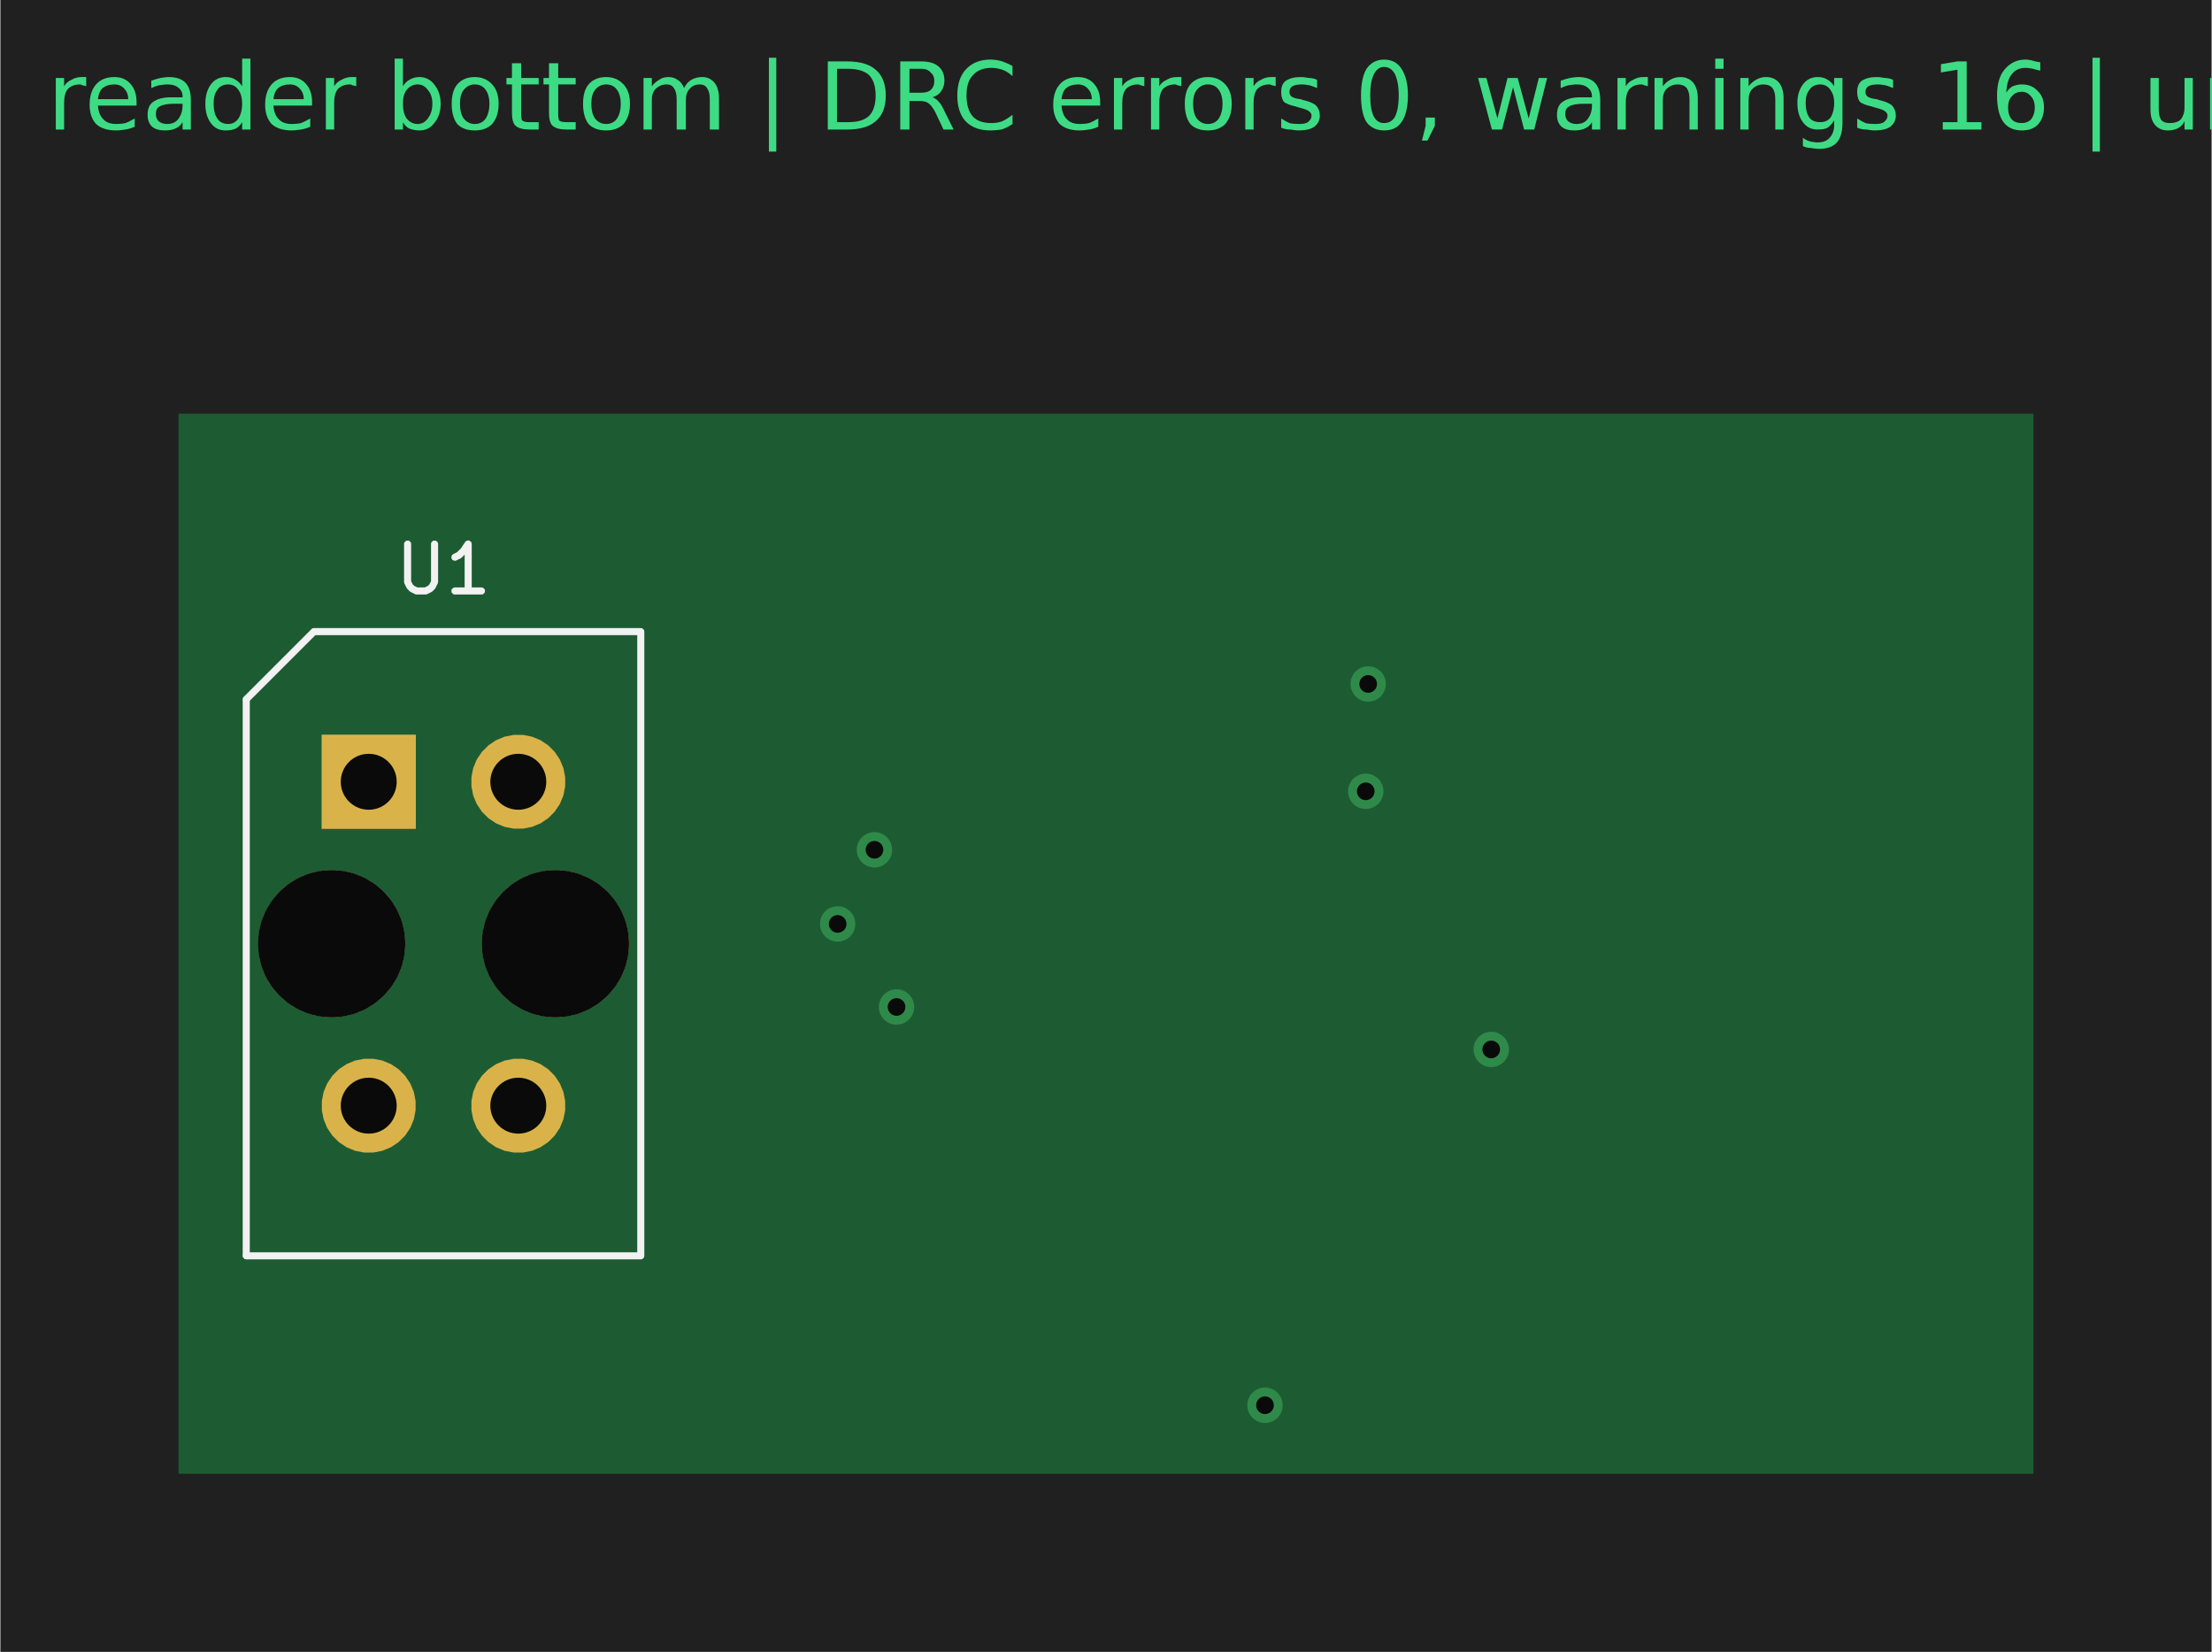
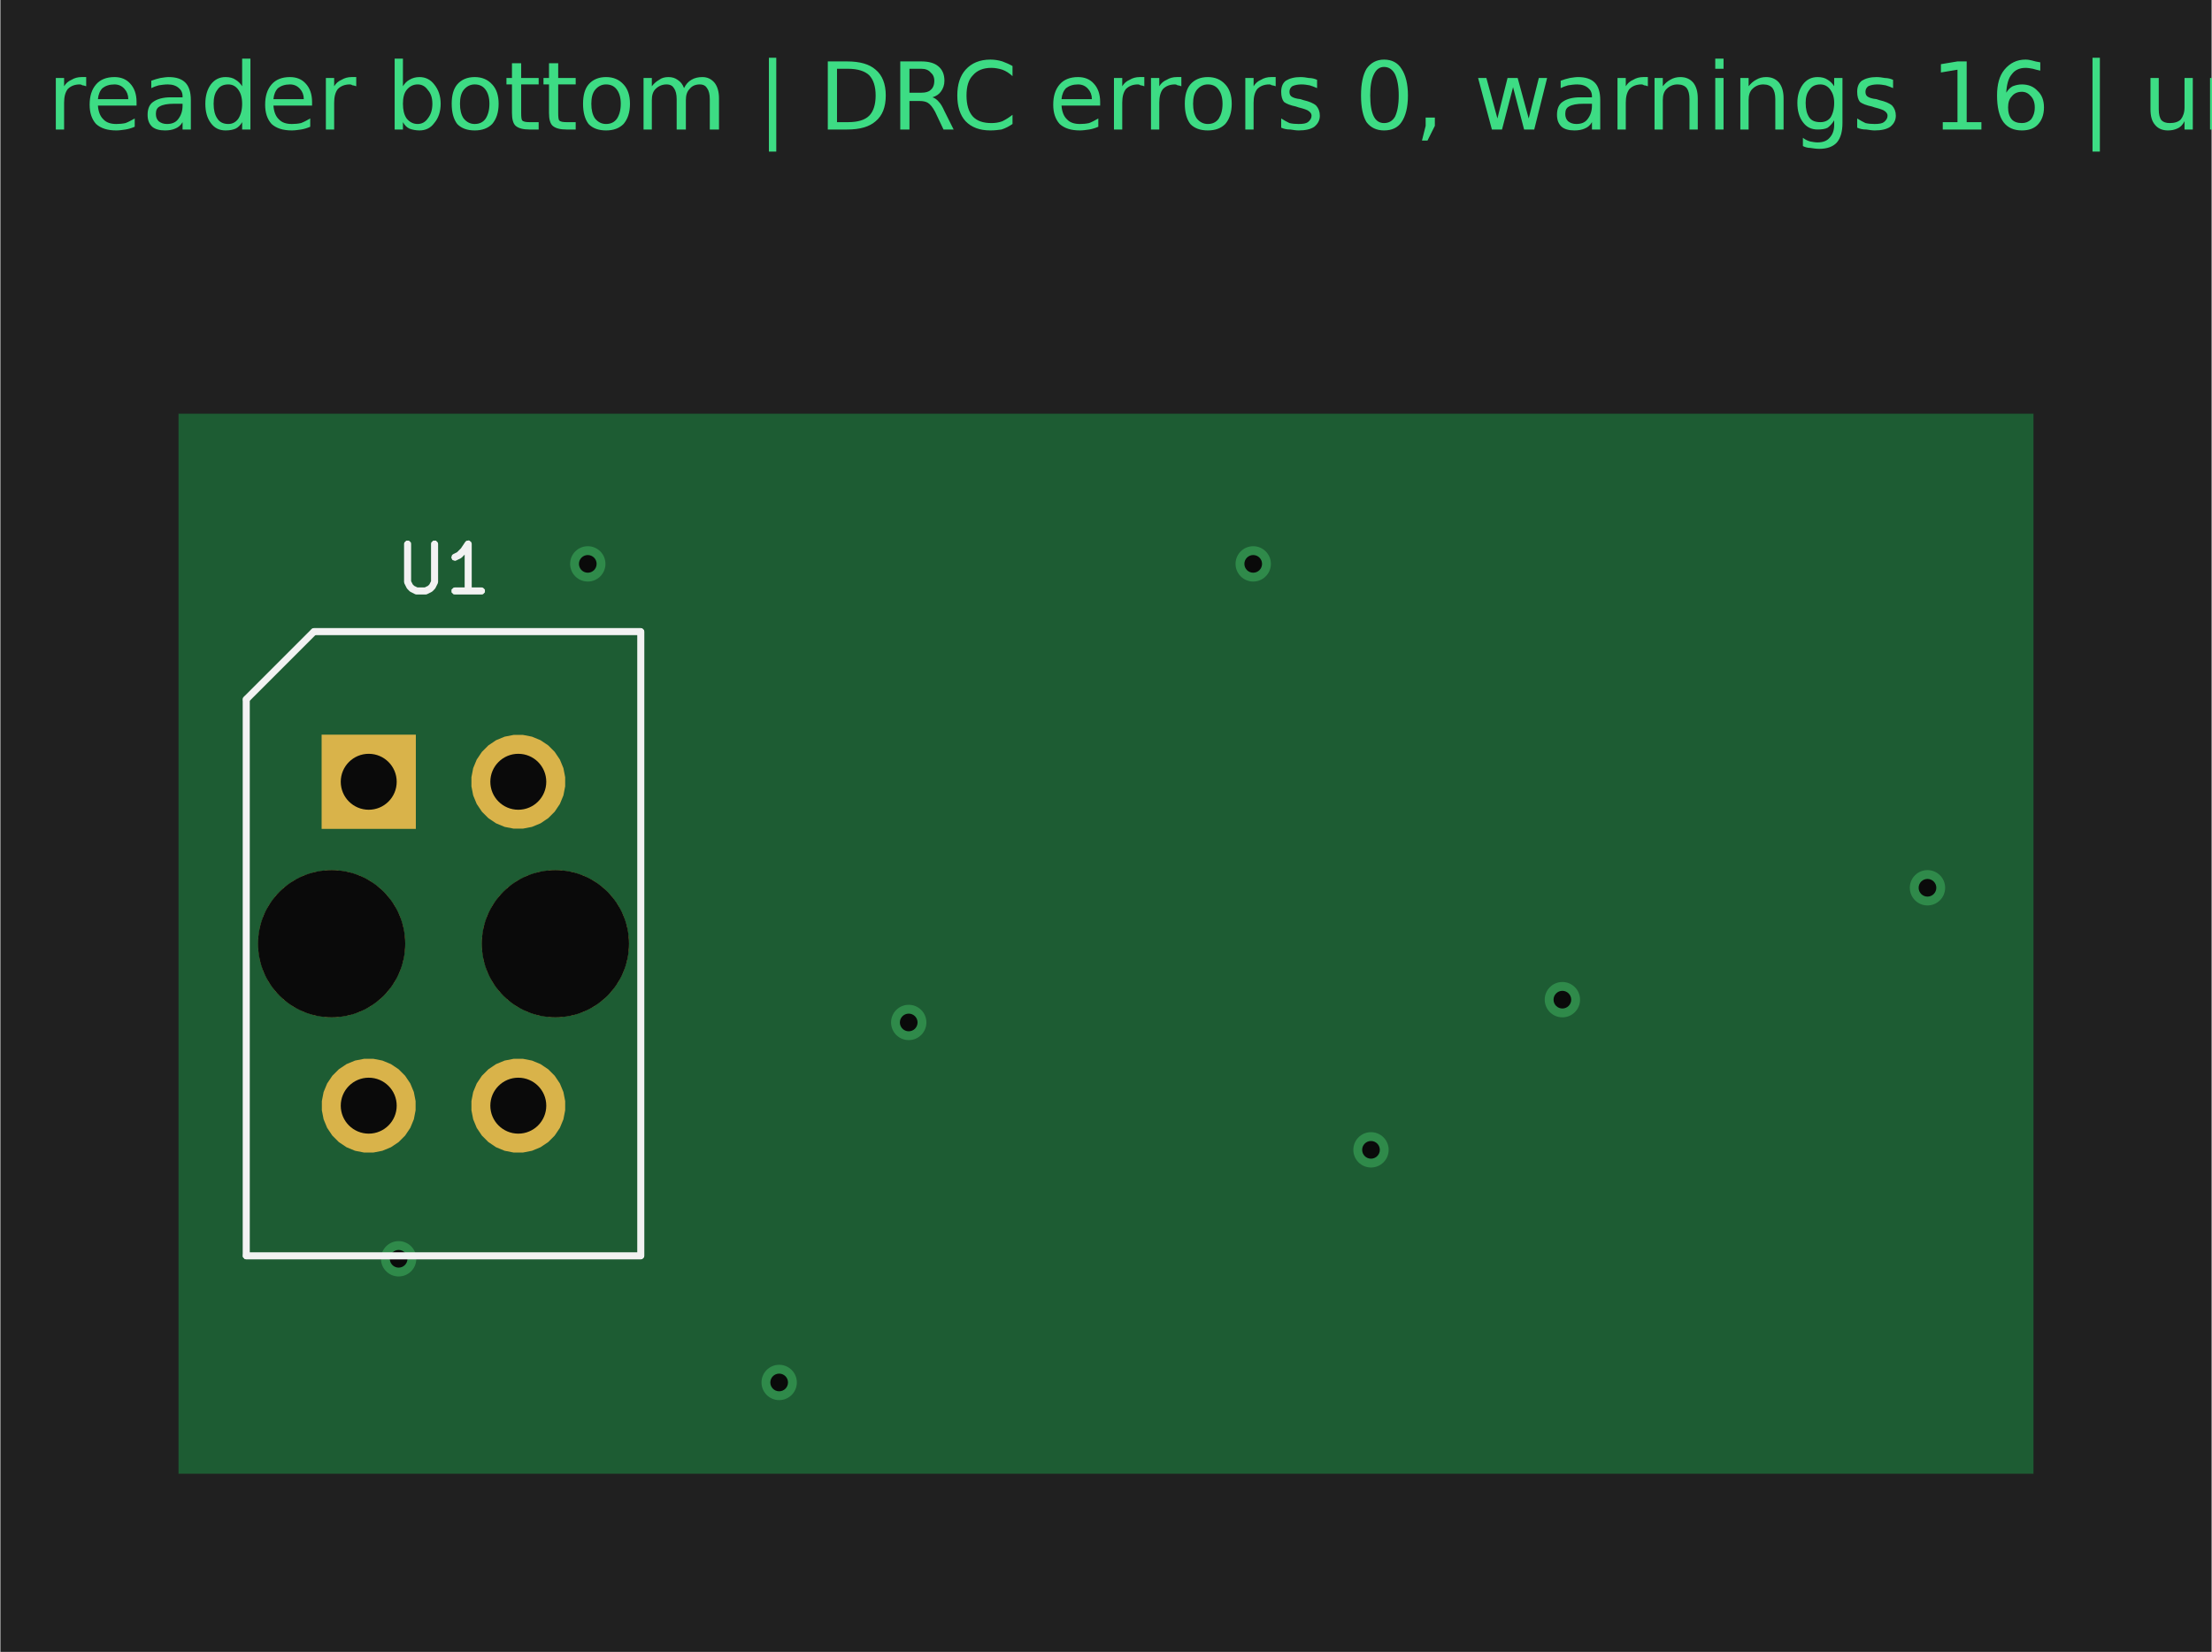
<svg xmlns="http://www.w3.org/2000/svg" width="84.5mm" height="63.1mm" viewBox="0 0 37.550 28.050">
  <rect width="100%" height="100%" fill="#202020" />
  <path d="M 3.025 25.025 L 34.525 25.025 L 34.525 7.025 L 3.025 7.025 Z" fill="#1d5c33" fill-opacity="1.00" fill-rule="evenodd" />
-   <circle cx="14.218" cy="15.689" r="0.300" fill="#2f8a4a" stroke="none" stroke-width="0.150" />
-   <circle cx="14.218" cy="15.689" r="0.150" fill="#0a0a0a" stroke="none" stroke-width="0.150" />
-   <circle cx="21.475" cy="23.862" r="0.300" fill="#2f8a4a" stroke="none" stroke-width="0.150" />
-   <circle cx="21.475" cy="23.862" r="0.150" fill="#0a0a0a" stroke="none" stroke-width="0.150" />
-   <circle cx="25.317" cy="17.820" r="0.300" fill="#2f8a4a" stroke="none" stroke-width="0.150" />
-   <circle cx="25.317" cy="17.820" r="0.150" fill="#0a0a0a" stroke="none" stroke-width="0.150" />
-   <circle cx="23.186" cy="13.437" r="0.300" fill="#2f8a4a" stroke="none" stroke-width="0.150" />
-   <circle cx="23.186" cy="13.437" r="0.150" fill="#0a0a0a" stroke="none" stroke-width="0.150" />
-   <circle cx="23.227" cy="11.614" r="0.300" fill="#2f8a4a" stroke="none" stroke-width="0.150" />
-   <circle cx="23.227" cy="11.614" r="0.150" fill="#0a0a0a" stroke="none" stroke-width="0.150" />
-   <circle cx="15.218" cy="17.099" r="0.300" fill="#2f8a4a" stroke="none" stroke-width="0.150" />
-   <circle cx="15.218" cy="17.099" r="0.150" fill="#0a0a0a" stroke="none" stroke-width="0.150" />
-   <circle cx="14.843" cy="14.430" r="0.300" fill="#2f8a4a" stroke="none" stroke-width="0.150" />
-   <circle cx="14.843" cy="14.430" r="0.150" fill="#0a0a0a" stroke="none" stroke-width="0.150" />
+   <circle cx="6.763" cy="21.375" r="0.300" fill="#2f8a4a" stroke="none" stroke-width="0.150" />
+   <circle cx="6.763" cy="21.375" r="0.150" fill="#0a0a0a" stroke="none" stroke-width="0.150" />
+   <circle cx="32.725" cy="15.075" r="0.300" fill="#2f8a4a" stroke="none" stroke-width="0.150" />
+   <circle cx="32.725" cy="15.075" r="0.150" fill="#0a0a0a" stroke="none" stroke-width="0.150" />
+   <circle cx="15.425" cy="17.362" r="0.300" fill="#2f8a4a" stroke="none" stroke-width="0.150" />
+   <circle cx="15.425" cy="17.362" r="0.150" fill="#0a0a0a" stroke="none" stroke-width="0.150" />
+   <circle cx="13.225" cy="23.475" r="0.300" fill="#2f8a4a" stroke="none" stroke-width="0.150" />
+   <circle cx="13.225" cy="23.475" r="0.150" fill="#0a0a0a" stroke="none" stroke-width="0.150" />
+   <circle cx="26.525" cy="16.975" r="0.300" fill="#2f8a4a" stroke="none" stroke-width="0.150" />
+   <circle cx="26.525" cy="16.975" r="0.150" fill="#0a0a0a" stroke="none" stroke-width="0.150" />
+   <circle cx="9.975" cy="9.575" r="0.300" fill="#2f8a4a" stroke="none" stroke-width="0.150" />
+   <circle cx="9.975" cy="9.575" r="0.150" fill="#0a0a0a" stroke="none" stroke-width="0.150" />
+   <circle cx="23.275" cy="19.525" r="0.300" fill="#2f8a4a" stroke="none" stroke-width="0.150" />
+   <circle cx="23.275" cy="19.525" r="0.150" fill="#0a0a0a" stroke="none" stroke-width="0.150" />
+   <circle cx="21.275" cy="9.575" r="0.300" fill="#2f8a4a" stroke="none" stroke-width="0.150" />
+   <circle cx="21.275" cy="9.575" r="0.150" fill="#0a0a0a" stroke="none" stroke-width="0.150" />
  <path d="M 8.179 15.927 L 8.210 15.733 L 8.270 15.547 L 8.359 15.372 L 8.474 15.213 L 8.613 15.074 L 8.772 14.959 L 8.947 14.870 L 9.133 14.810 L 9.327 14.779 L 9.523 14.779 L 9.717 14.810 L 9.903 14.870 L 10.078 14.959 L 10.237 15.074 L 10.376 15.213 L 10.491 15.372 L 10.580 15.547 L 10.640 15.733 L 10.671 15.927 L 10.671 16.123 L 10.640 16.317 L 10.580 16.503 L 10.491 16.678 L 10.376 16.837 L 10.237 16.976 L 10.078 17.091 L 9.903 17.180 L 9.717 17.240 L 9.523 17.271 L 9.327 17.271 L 9.133 17.240 L 8.947 17.180 L 8.772 17.091 L 8.613 16.976 L 8.474 16.837 L 8.359 16.678 L 8.270 16.503 L 8.210 16.317 L 8.179 16.123 L 8.179 15.927 Z" fill="#d9b34a" fill-opacity="1.00" fill-rule="evenodd" />
  <circle cx="9.425" cy="16.025" r="1.250" fill="#0a0a0a" stroke="none" stroke-width="0.150" />
  <path d="M 4.379 15.927 L 4.410 15.733 L 4.470 15.547 L 4.559 15.372 L 4.674 15.213 L 4.813 15.074 L 4.972 14.959 L 5.147 14.870 L 5.333 14.810 L 5.527 14.779 L 5.723 14.779 L 5.917 14.810 L 6.103 14.870 L 6.278 14.959 L 6.437 15.074 L 6.576 15.213 L 6.691 15.372 L 6.780 15.547 L 6.840 15.733 L 6.871 15.927 L 6.871 16.123 L 6.840 16.317 L 6.780 16.503 L 6.691 16.678 L 6.576 16.837 L 6.437 16.976 L 6.278 17.091 L 6.103 17.180 L 5.917 17.240 L 5.723 17.271 L 5.527 17.271 L 5.333 17.240 L 5.147 17.180 L 4.972 17.091 L 4.813 16.976 L 4.674 16.837 L 4.559 16.678 L 4.470 16.503 L 4.410 16.317 L 4.379 16.123 L 4.379 15.927 Z" fill="#d9b34a" fill-opacity="1.00" fill-rule="evenodd" />
  <circle cx="5.625" cy="16.025" r="1.250" fill="#0a0a0a" stroke="none" stroke-width="0.150" />
  <path d="M 7.055 14.075 L 7.055 12.475 L 5.455 12.475 L 5.455 14.075 Z" fill="#d9b34a" fill-opacity="1.00" fill-rule="evenodd" />
  <circle cx="6.255" cy="13.275" r="0.475" fill="#0a0a0a" stroke="none" stroke-width="0.150" />
  <path d="M 7.999 13.197 L 8.029 13.043 L 8.089 12.898 L 8.177 12.767 L 8.287 12.657 L 8.418 12.569 L 8.563 12.509 L 8.717 12.479 L 8.873 12.479 L 9.027 12.509 L 9.172 12.569 L 9.303 12.657 L 9.413 12.767 L 9.501 12.898 L 9.561 13.043 L 9.591 13.197 L 9.591 13.353 L 9.561 13.507 L 9.501 13.652 L 9.413 13.783 L 9.303 13.893 L 9.172 13.981 L 9.027 14.041 L 8.873 14.071 L 8.717 14.071 L 8.563 14.041 L 8.418 13.981 L 8.287 13.893 L 8.177 13.783 L 8.089 13.652 L 8.029 13.507 L 7.999 13.353 L 7.999 13.197 Z" fill="#d9b34a" fill-opacity="1.00" fill-rule="evenodd" />
  <circle cx="8.795" cy="13.275" r="0.475" fill="#0a0a0a" stroke="none" stroke-width="0.150" />
  <path d="M 5.459 18.697 L 5.489 18.543 L 5.549 18.398 L 5.637 18.267 L 5.747 18.157 L 5.878 18.069 L 6.023 18.009 L 6.177 17.979 L 6.333 17.979 L 6.487 18.009 L 6.632 18.069 L 6.763 18.157 L 6.873 18.267 L 6.961 18.398 L 7.021 18.543 L 7.051 18.697 L 7.051 18.853 L 7.021 19.007 L 6.961 19.152 L 6.873 19.283 L 6.763 19.393 L 6.632 19.481 L 6.487 19.541 L 6.333 19.571 L 6.177 19.571 L 6.023 19.541 L 5.878 19.481 L 5.747 19.393 L 5.637 19.283 L 5.549 19.152 L 5.489 19.007 L 5.459 18.853 L 5.459 18.697 Z" fill="#d9b34a" fill-opacity="1.00" fill-rule="evenodd" />
  <circle cx="6.255" cy="18.775" r="0.475" fill="#0a0a0a" stroke="none" stroke-width="0.150" />
  <path d="M 7.999 18.697 L 8.029 18.543 L 8.089 18.398 L 8.177 18.267 L 8.287 18.157 L 8.418 18.069 L 8.563 18.009 L 8.717 17.979 L 8.873 17.979 L 9.027 18.009 L 9.172 18.069 L 9.303 18.157 L 9.413 18.267 L 9.501 18.398 L 9.561 18.543 L 9.591 18.697 L 9.591 18.853 L 9.561 19.007 L 9.501 19.152 L 9.413 19.283 L 9.303 19.393 L 9.172 19.481 L 9.027 19.541 L 8.873 19.571 L 8.717 19.571 L 8.563 19.541 L 8.418 19.481 L 8.287 19.393 L 8.177 19.283 L 8.089 19.152 L 8.029 19.007 L 7.999 18.853 L 7.999 18.697 Z" fill="#d9b34a" fill-opacity="1.00" fill-rule="evenodd" />
  <circle cx="8.795" cy="18.775" r="0.475" fill="#0a0a0a" stroke="none" stroke-width="0.150" />
  <path d="M 4.230 11.852 L 4.198 11.820 L 4.152 11.820 L 4.120 11.852 L 4.115 11.875 L 4.115 21.325 L 4.120 21.348 L 4.152 21.380 L 4.198 21.380 L 4.230 21.348 L 4.235 21.325 L 4.235 11.875 Z" fill="#f2f2f2" fill-opacity="1.00" fill-rule="evenodd" />
  <path d="M 4.120 11.852 L 4.120 11.898 L 4.152 11.930 L 4.198 11.930 L 4.217 11.917 L 5.367 10.767 L 5.380 10.748 L 5.380 10.702 L 5.348 10.670 L 5.302 10.670 L 5.283 10.683 L 4.133 11.833 Z" fill="#f2f2f2" fill-opacity="1.00" fill-rule="evenodd" />
  <path d="M 5.302 10.670 L 5.270 10.702 L 5.270 10.748 L 5.302 10.780 L 5.325 10.785 L 10.875 10.785 L 10.898 10.780 L 10.930 10.748 L 10.930 10.702 L 10.898 10.670 L 10.875 10.665 L 5.325 10.665 Z" fill="#f2f2f2" fill-opacity="1.00" fill-rule="evenodd" />
  <path d="M 10.820 21.348 L 10.852 21.380 L 10.898 21.380 L 10.930 21.348 L 10.935 21.325 L 10.935 10.725 L 10.930 10.702 L 10.898 10.670 L 10.852 10.670 L 10.820 10.702 L 10.815 10.725 L 10.815 21.325 Z" fill="#f2f2f2" fill-opacity="1.00" fill-rule="evenodd" />
  <path d="M 4.152 21.270 L 4.120 21.302 L 4.120 21.348 L 4.152 21.380 L 4.175 21.385 L 10.875 21.385 L 10.898 21.380 L 10.930 21.348 L 10.930 21.302 L 10.898 21.270 L 10.875 21.265 L 4.175 21.265 Z" fill="#f2f2f2" fill-opacity="1.00" fill-rule="evenodd" />
  <path d="M 7.939 9.180 L 7.921 9.180 L 7.917 9.184 L 7.911 9.185 L 7.894 9.202 L 7.821 9.311 L 7.756 9.376 L 7.689 9.410 L 7.670 9.425 L 7.656 9.468 L 7.676 9.509 L 7.720 9.524 L 7.742 9.517 L 7.819 9.479 L 7.826 9.473 L 7.834 9.468 L 7.884 9.418 L 7.884 9.975 L 7.715 9.975 L 7.693 9.980 L 7.660 10.012 L 7.660 10.058 L 7.693 10.091 L 7.715 10.095 L 8.173 10.095 L 8.196 10.091 L 8.228 10.058 L 8.228 10.012 L 8.196 9.980 L 8.173 9.975 L 8.004 9.975 L 8.004 9.235 L 7.999 9.212 L 7.995 9.208 L 7.994 9.202 L 7.979 9.192 L 7.967 9.180 L 7.961 9.180 L 7.956 9.176 Z" fill="#f2f2f2" fill-opacity="1.00" fill-rule="evenodd" />
  <path d="M 7.317 9.212 L 7.313 9.235 L 7.313 9.869 L 7.285 9.924 L 7.261 9.948 L 7.206 9.975 L 7.082 9.975 L 7.027 9.948 L 7.003 9.924 L 6.975 9.869 L 6.975 9.235 L 6.971 9.212 L 6.938 9.180 L 6.893 9.180 L 6.860 9.212 L 6.855 9.235 L 6.855 9.883 L 6.856 9.886 L 6.856 9.887 L 6.858 9.896 L 6.860 9.906 L 6.861 9.907 L 6.862 9.910 L 6.900 9.986 L 6.906 9.993 L 6.911 10.001 L 6.949 10.040 L 6.957 10.045 L 6.965 10.051 L 7.041 10.089 L 7.044 10.090 L 7.045 10.091 L 7.054 10.093 L 7.064 10.095 L 7.065 10.095 L 7.068 10.095 L 7.220 10.095 L 7.223 10.095 L 7.224 10.095 L 7.234 10.093 L 7.243 10.091 L 7.244 10.090 L 7.247 10.089 L 7.323 10.051 L 7.331 10.045 L 7.339 10.040 L 7.377 10.001 L 7.382 9.994 L 7.388 9.986 L 7.426 9.910 L 7.427 9.907 L 7.428 9.906 L 7.430 9.896 L 7.432 9.887 L 7.432 9.886 L 7.433 9.883 L 7.433 9.235 L 7.428 9.212 L 7.396 9.180 L 7.350 9.180 Z" fill="#f2f2f2" fill-opacity="1.00" fill-rule="evenodd" />
  <text x="0.800" y="2.200" font-family="DejaVu Sans, sans-serif" font-size="1.60" fill="#3ddc84">reader bottom | DRC errors 0, warnings 16 | unrouted 0</text>
</svg>
